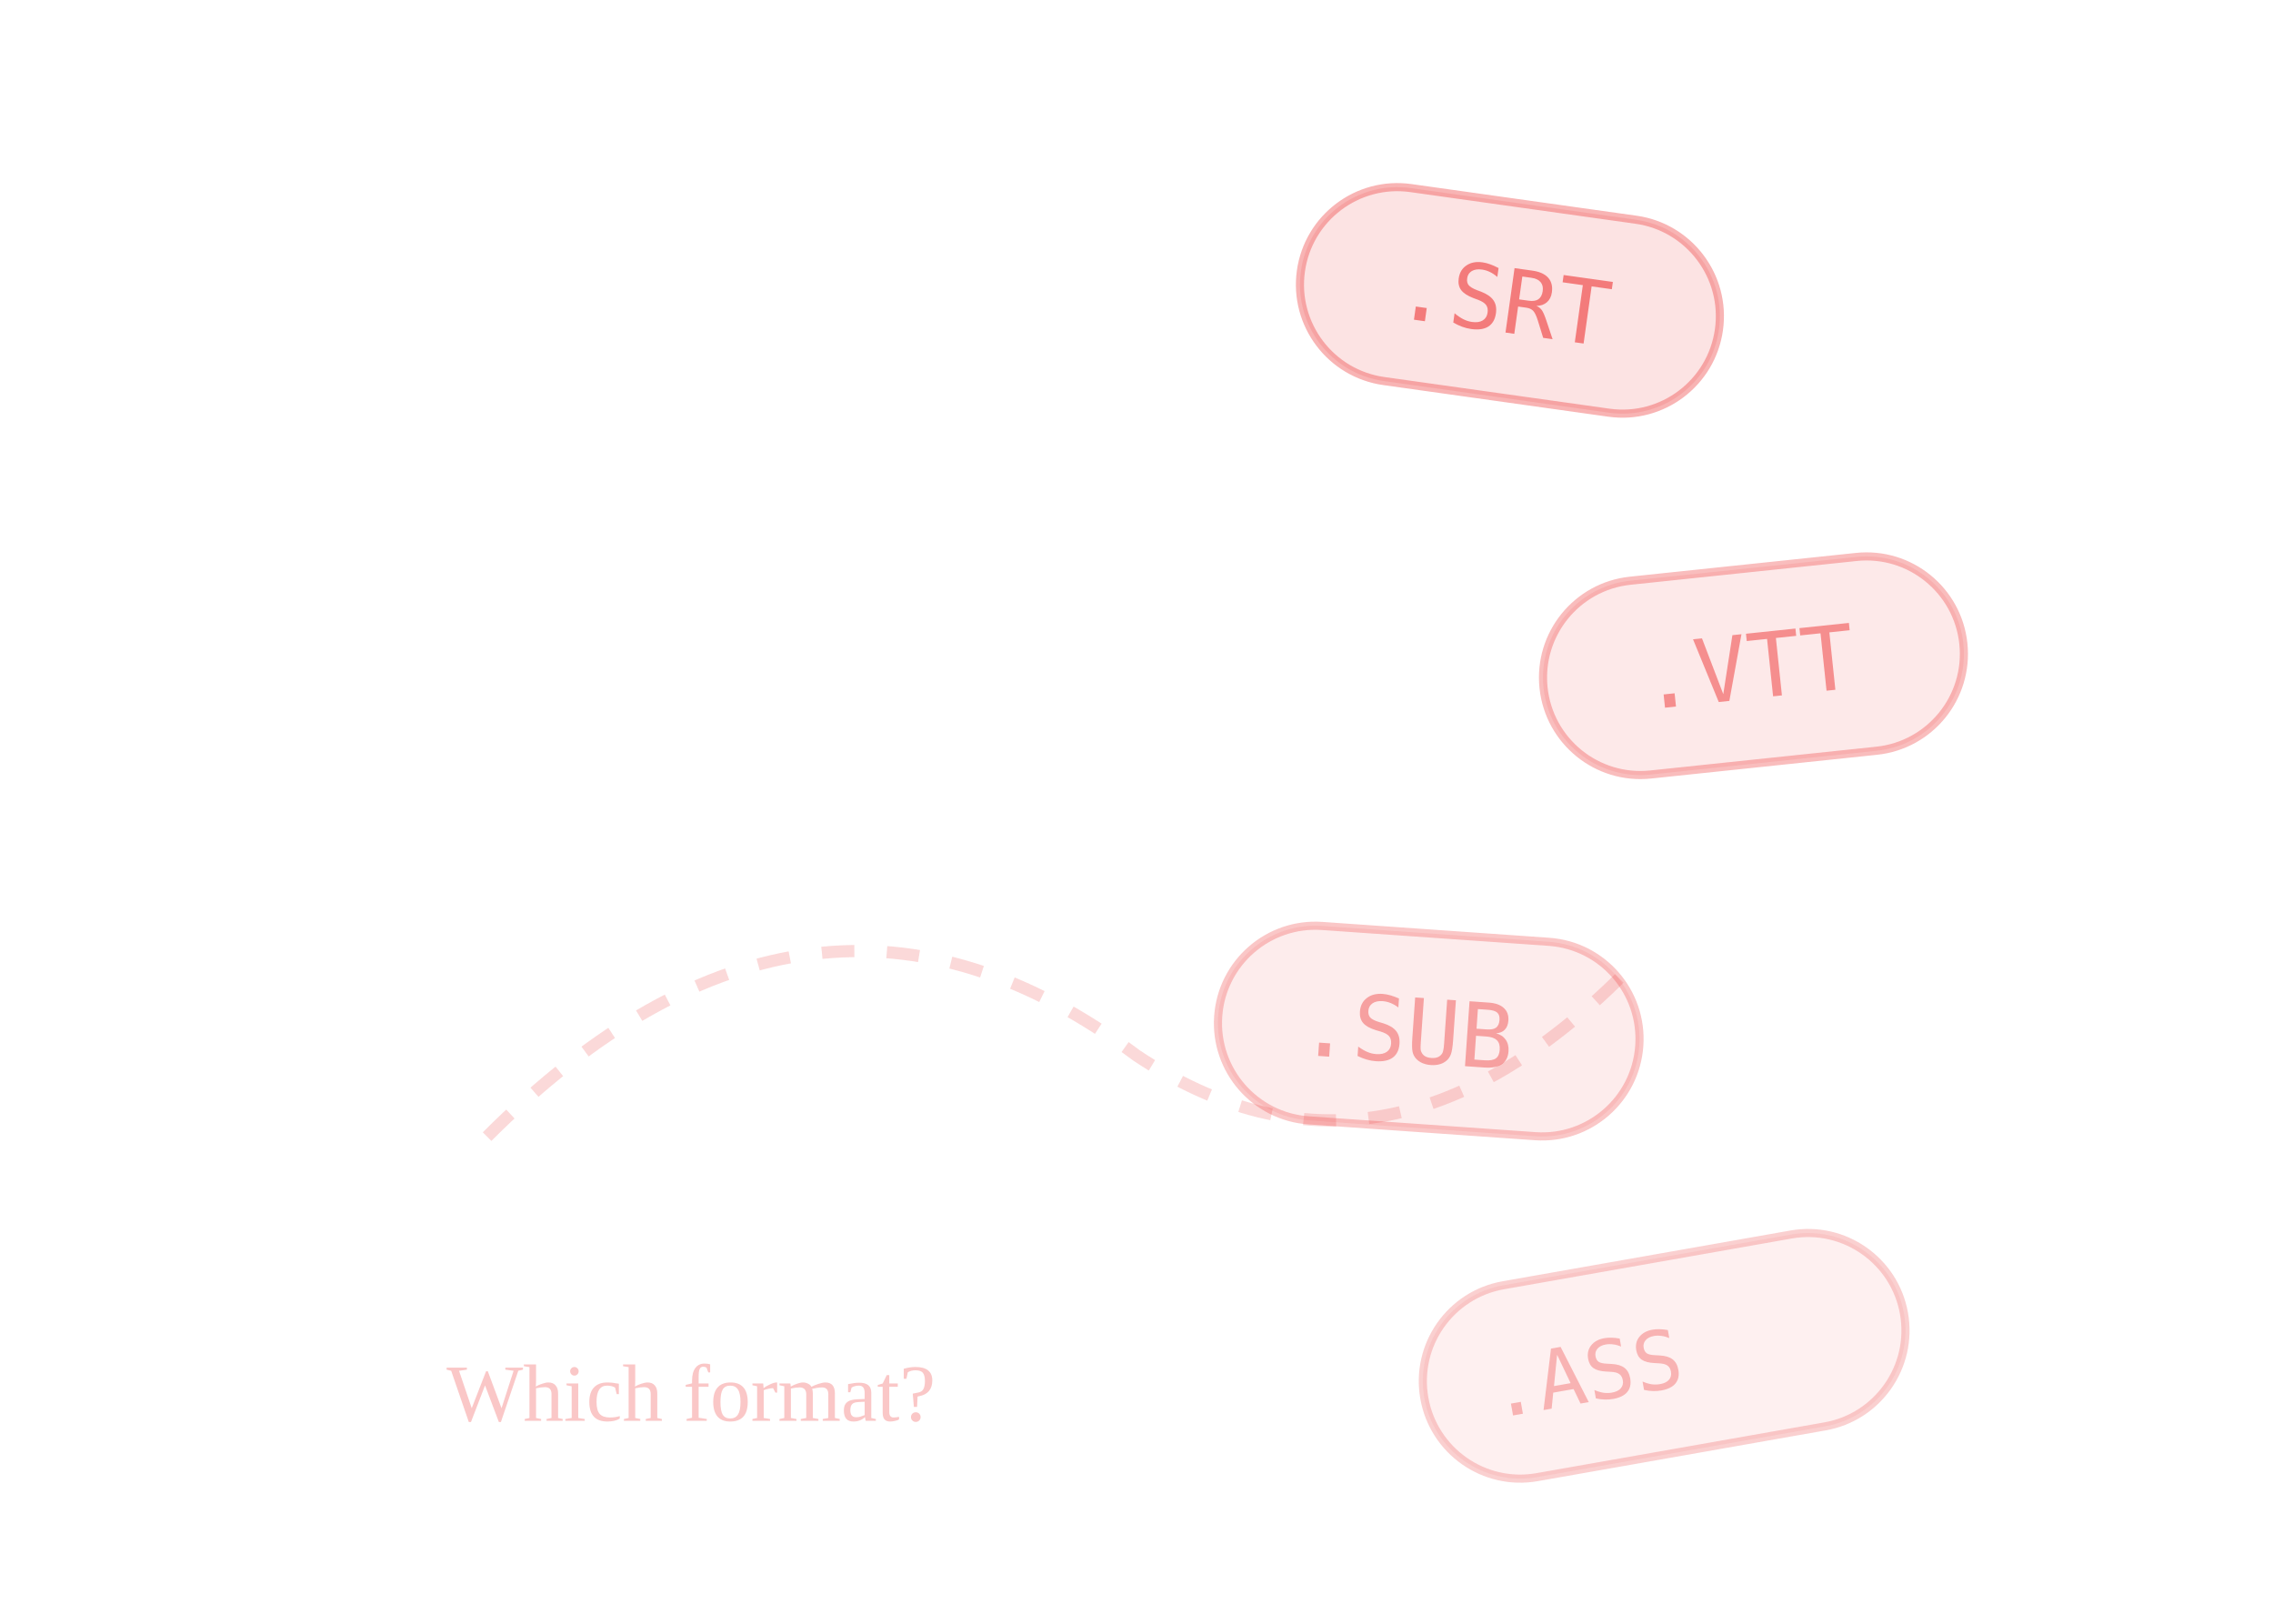
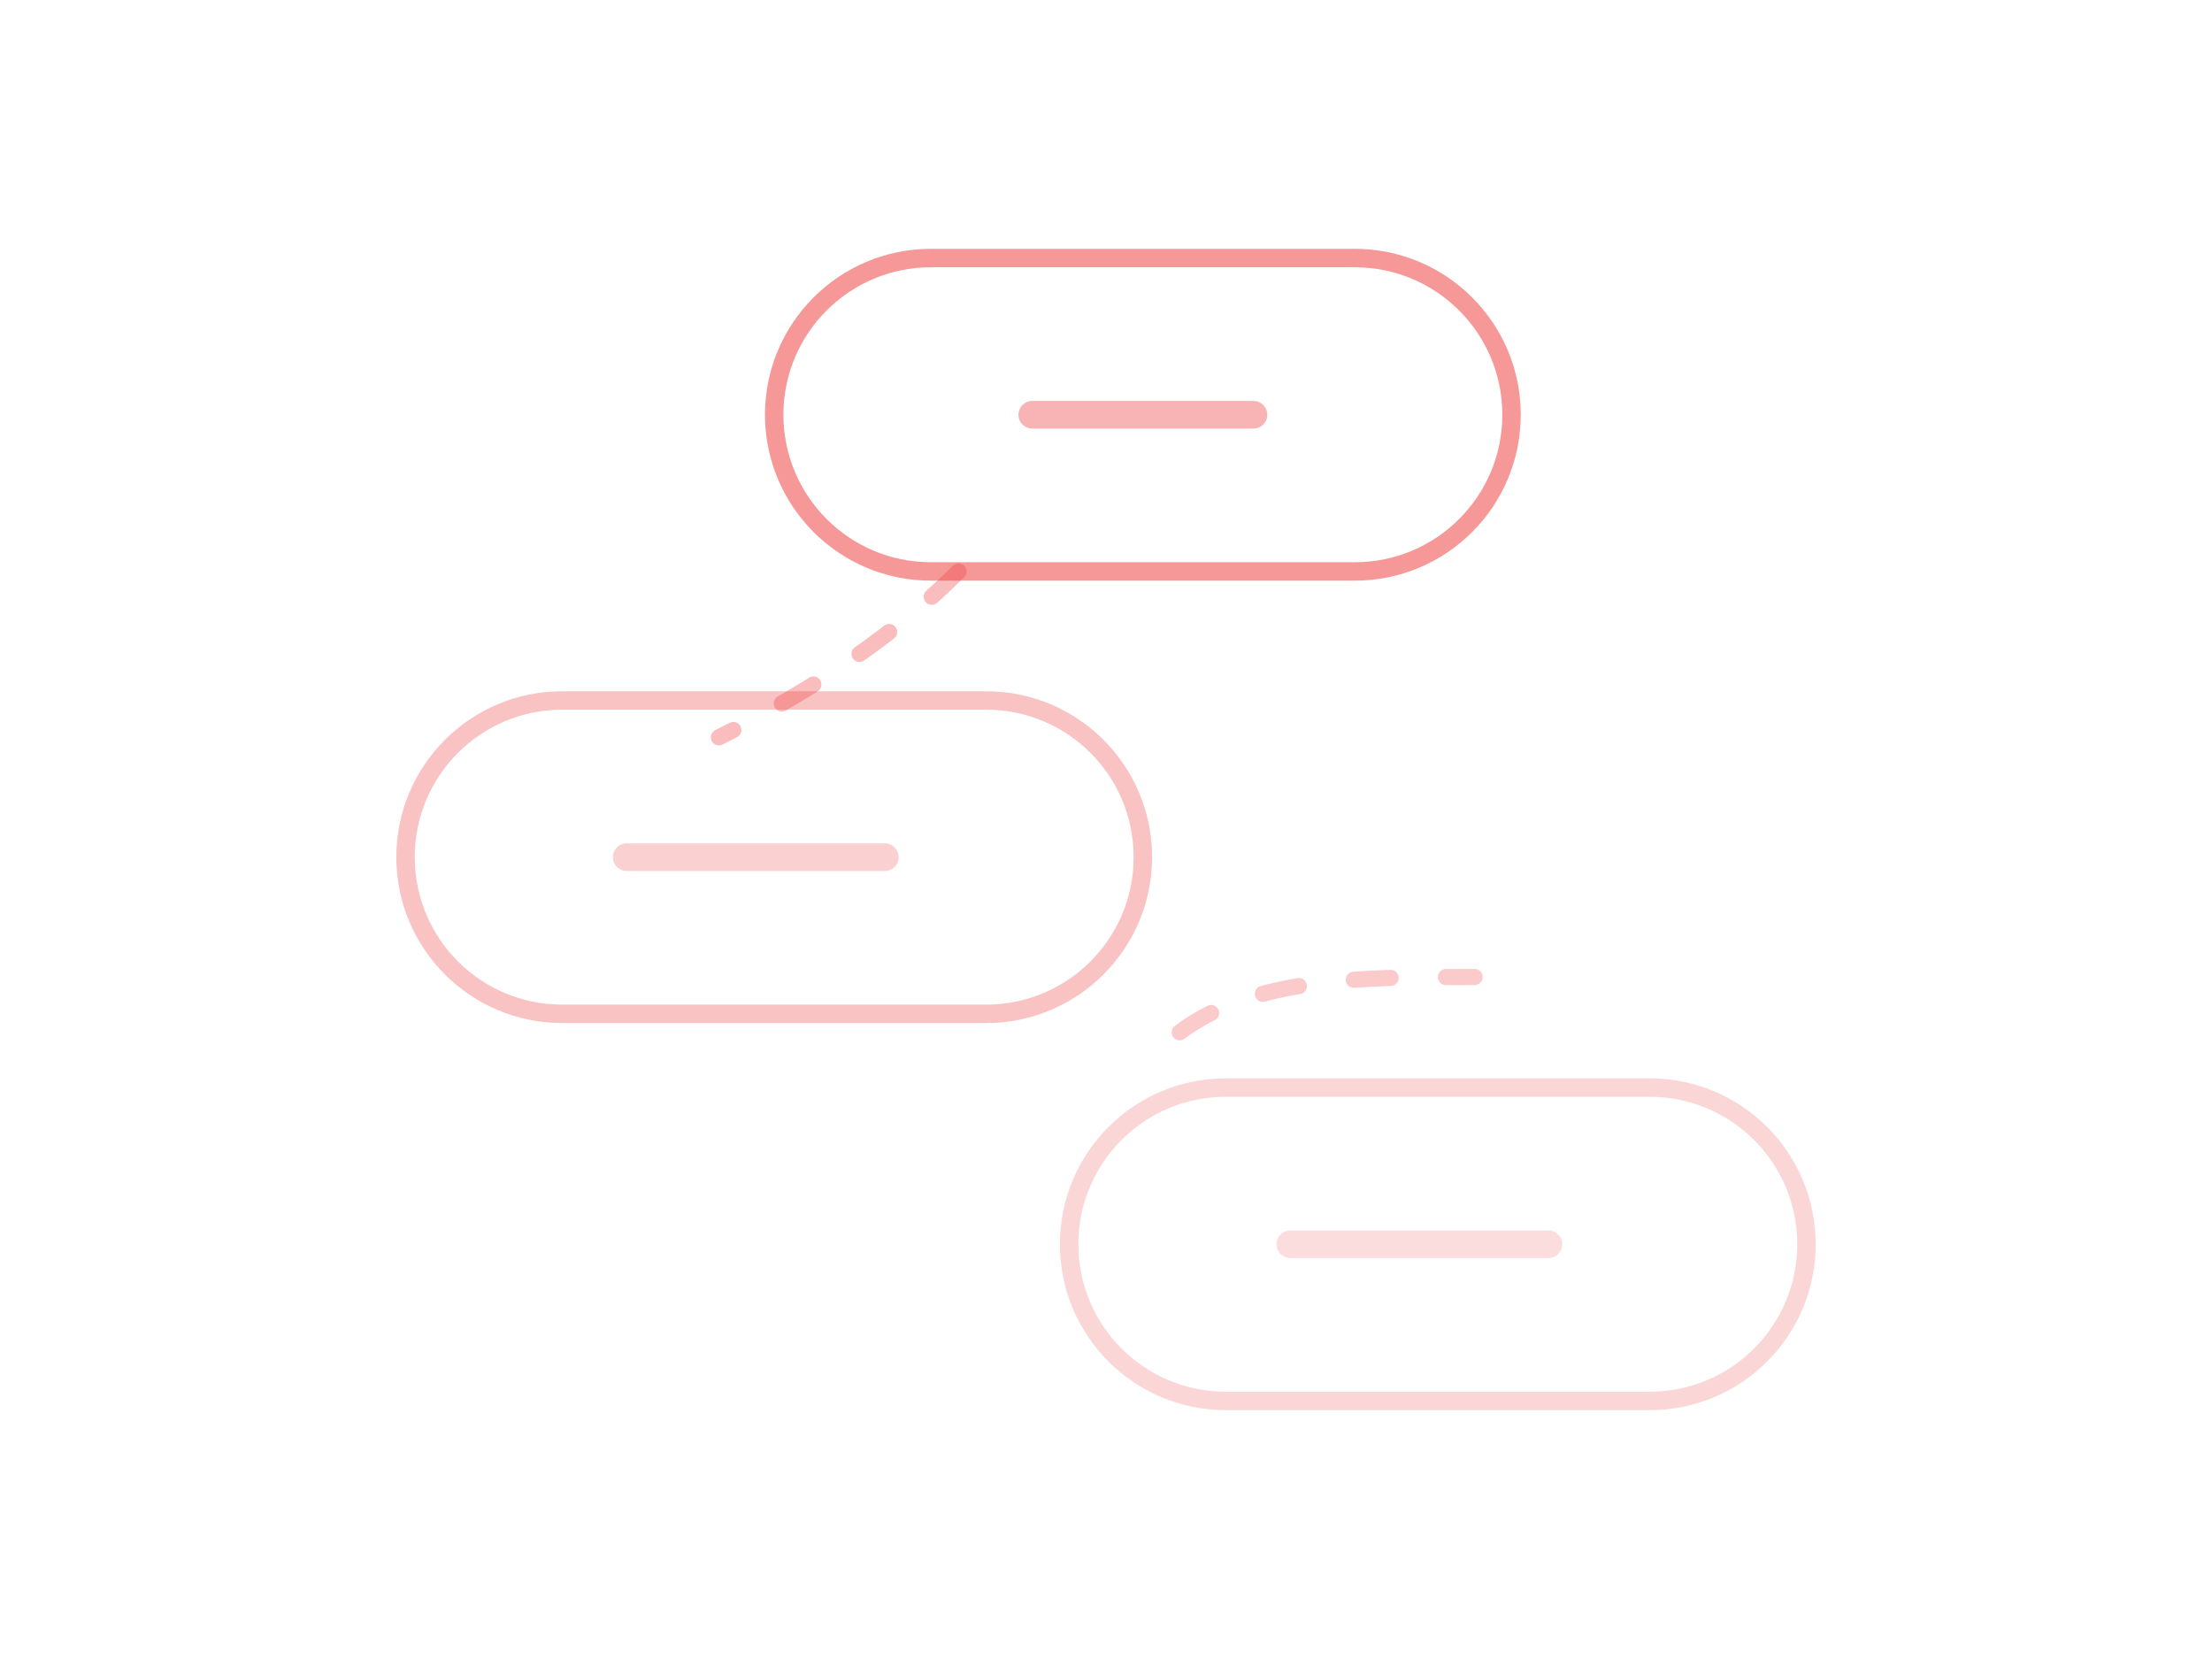
- <svg xmlns="http://www.w3.org/2000/svg" viewBox="0 0 280 200" fill="none">
-   <rect x="160" y="25" width="52" height="24" rx="12" fill="#ef4444" fill-opacity="0.15" stroke="#ef4444" stroke-opacity="0.4" transform="rotate(8 186 37)" />
-   <text x="172" y="41" font-family="monospace" font-size="11" fill="#ef4444" fill-opacity="0.65" transform="rotate(8 186 37)">.SRT</text>
-   <rect x="190" y="70" width="52" height="24" rx="12" fill="#ef4444" fill-opacity="0.12" stroke="#ef4444" stroke-opacity="0.35" transform="rotate(-6 216 82)" />
-   <text x="202" y="86" font-family="monospace" font-size="11" fill="#ef4444" fill-opacity="0.55" transform="rotate(-6 216 82)">.VTT</text>
-   <rect x="150" y="115" width="52" height="24" rx="12" fill="#ef4444" fill-opacity="0.1" stroke="#ef4444" stroke-opacity="0.3" transform="rotate(4 176 127)" />
-   <text x="160" y="131" font-family="monospace" font-size="11" fill="#ef4444" fill-opacity="0.45" transform="rotate(4 176 127)">.SUB</text>
-   <rect x="175" y="155" width="60" height="24" rx="12" fill="#ef4444" fill-opacity="0.08" stroke="#ef4444" stroke-opacity="0.25" transform="rotate(-10 205 167)" />
-   <text x="183" y="171" font-family="monospace" font-size="10" fill="#ef4444" fill-opacity="0.35" transform="rotate(-10 205 167)">.ASS</text>
-   <path d="M60 140 Q100 100 140 130 Q170 150 200 120" stroke="#ef4444" stroke-opacity="0.2" stroke-width="1.5" stroke-dasharray="4 4" fill="none" />
-   <text x="55" y="175" font-size="10" fill="#ef4444" fill-opacity="0.3">Which format?</text>
+ <svg xmlns="http://www.w3.org/2000/svg" viewBox="0 0 240 180" fill="none" aria-hidden="true">
+   <rect x="84" y="28" width="80" height="34" rx="17" stroke="#ef4444" stroke-width="2" stroke-opacity="0.55" />
+   <rect x="44" y="76" width="80" height="34" rx="17" stroke="#ef4444" stroke-width="2" stroke-opacity="0.32" />
+   <rect x="116" y="118" width="80" height="34" rx="17" stroke="#ef4444" stroke-width="2" stroke-opacity="0.22" />
+   <path d="M104 62c-8 8-18 14-26 18" stroke="#ef4444" stroke-width="1.75" stroke-linecap="round" stroke-dasharray="4 6" stroke-opacity="0.35" />
+   <path d="M128 112c8-6 20-6 32-6" stroke="#ef4444" stroke-width="1.75" stroke-linecap="round" stroke-dasharray="4 6" stroke-opacity="0.28" />
+   <path d="M112 45h24" stroke="#ef4444" stroke-width="3" stroke-linecap="round" stroke-opacity="0.4" />
+   <path d="M68 93h28" stroke="#ef4444" stroke-width="3" stroke-linecap="round" stroke-opacity="0.25" />
+   <path d="M140 135h28" stroke="#ef4444" stroke-width="3" stroke-linecap="round" stroke-opacity="0.18" />
</svg>
